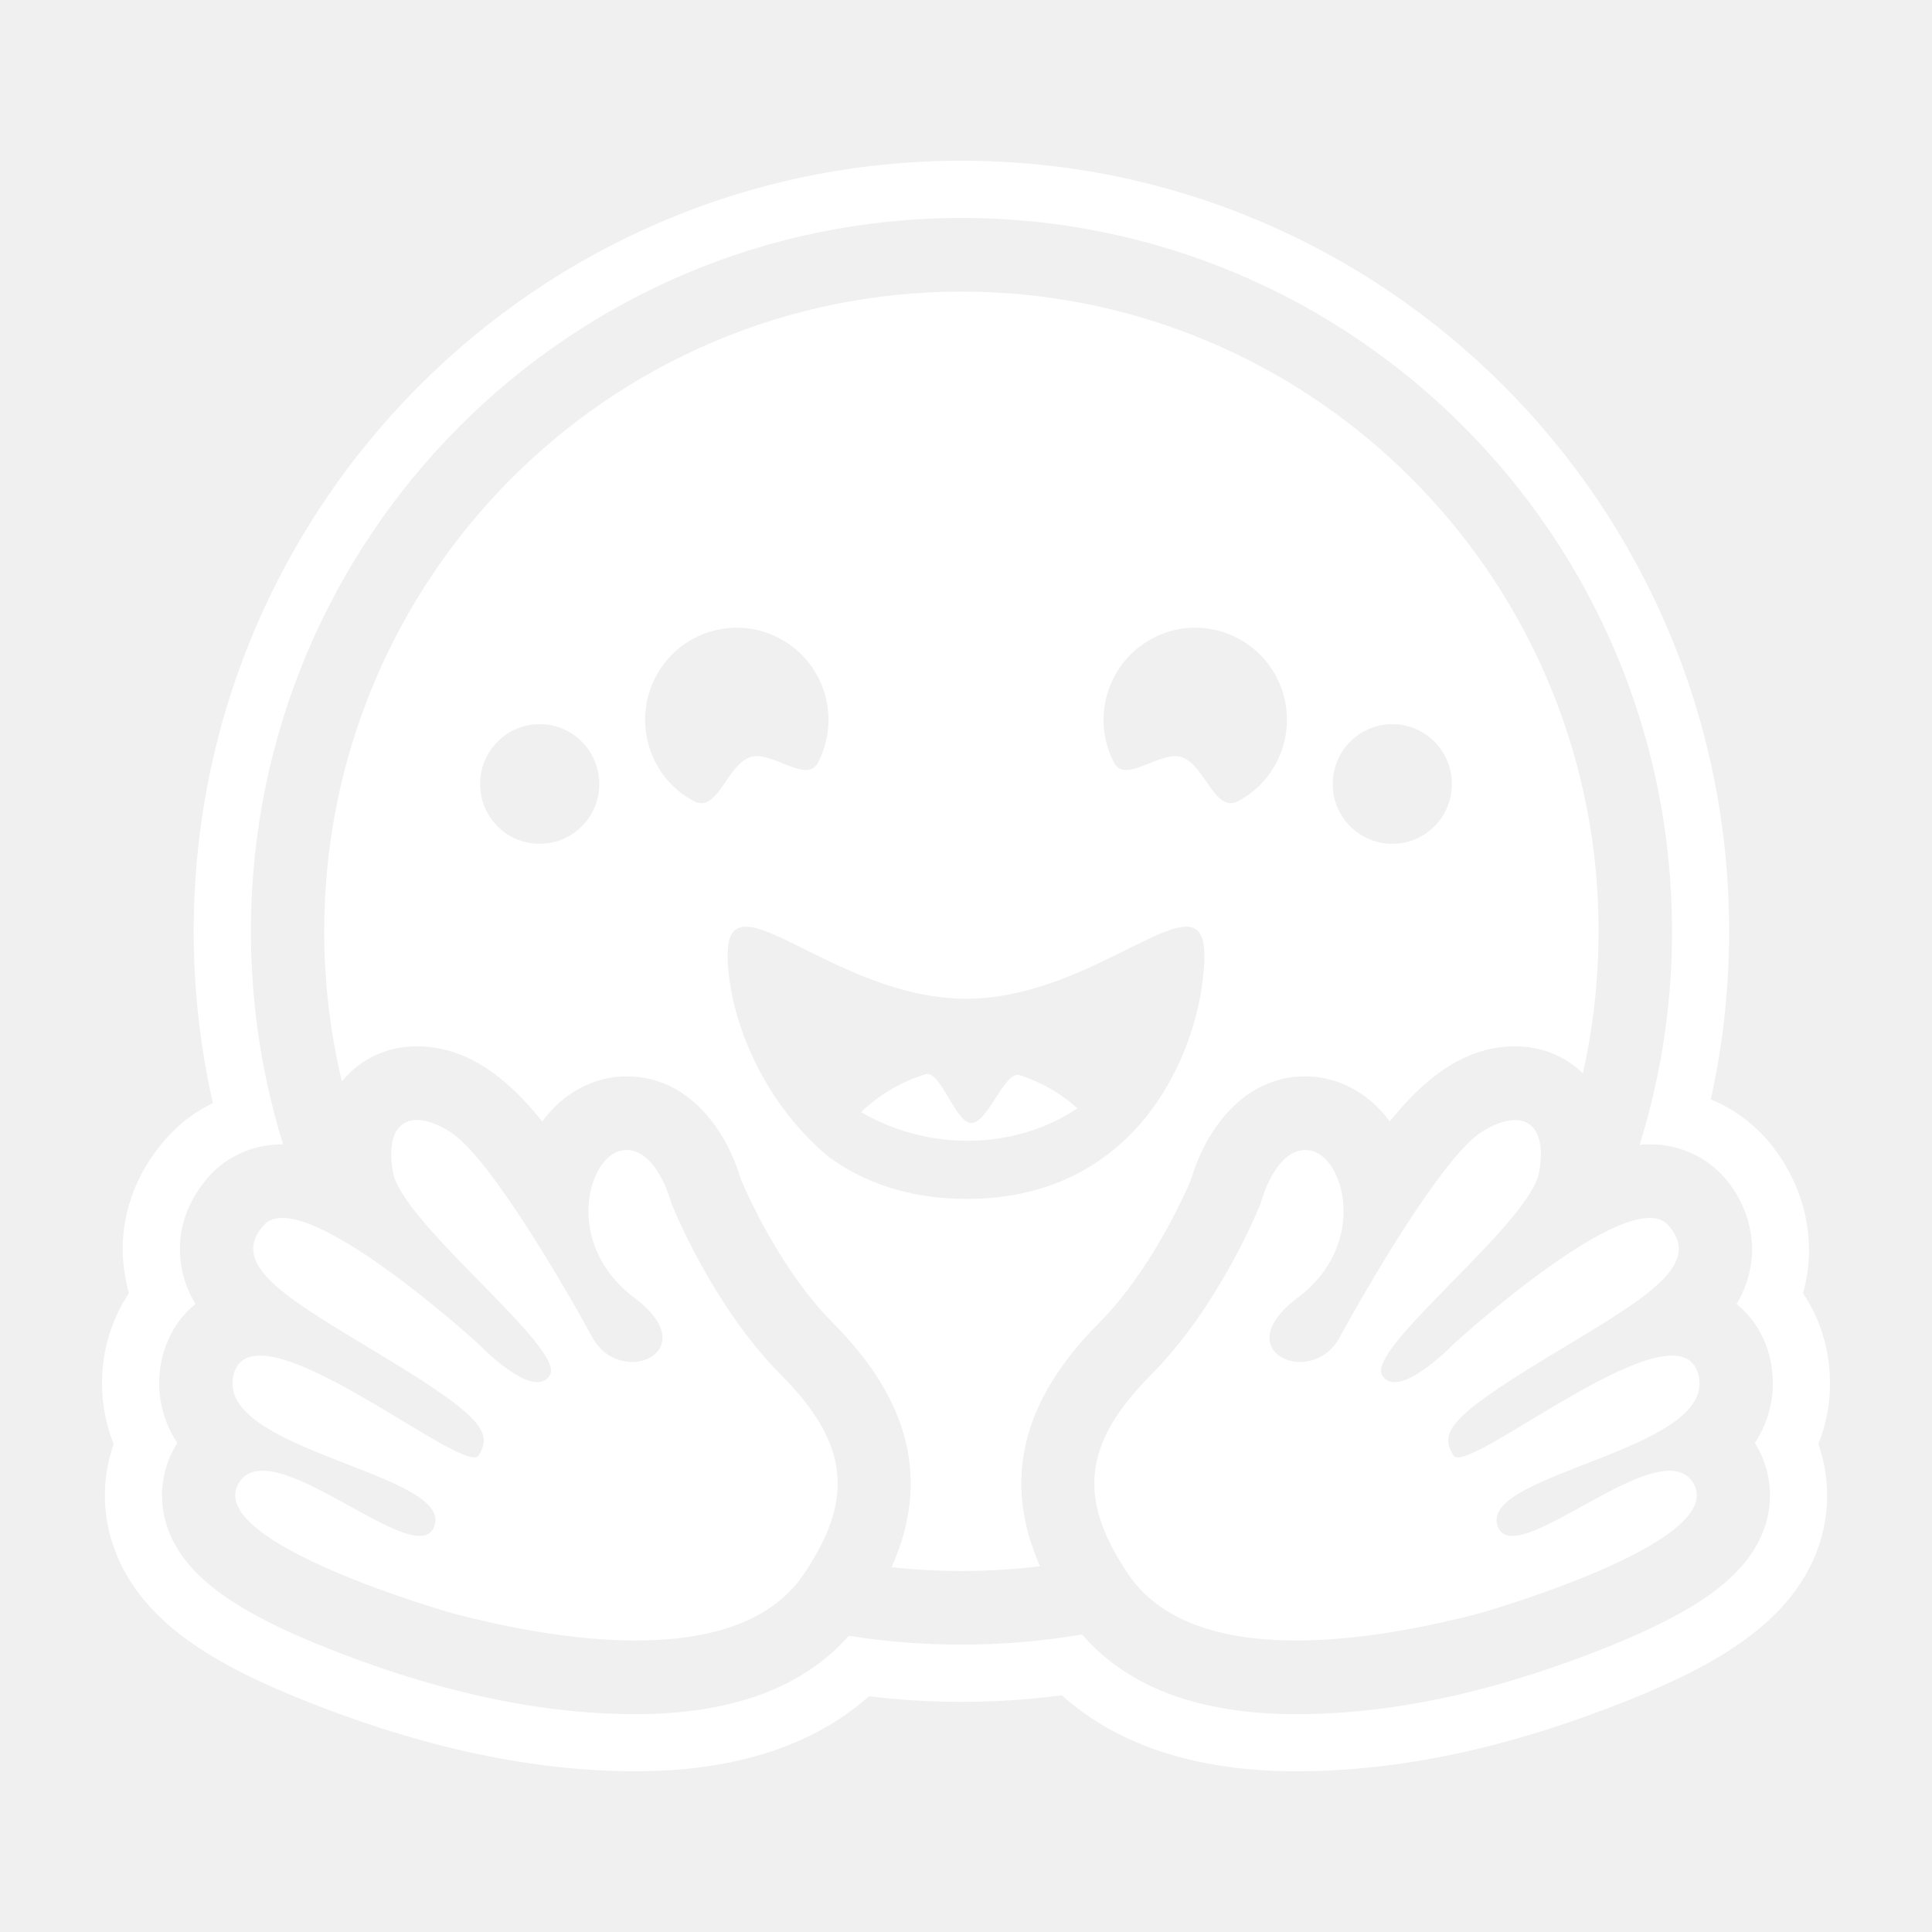
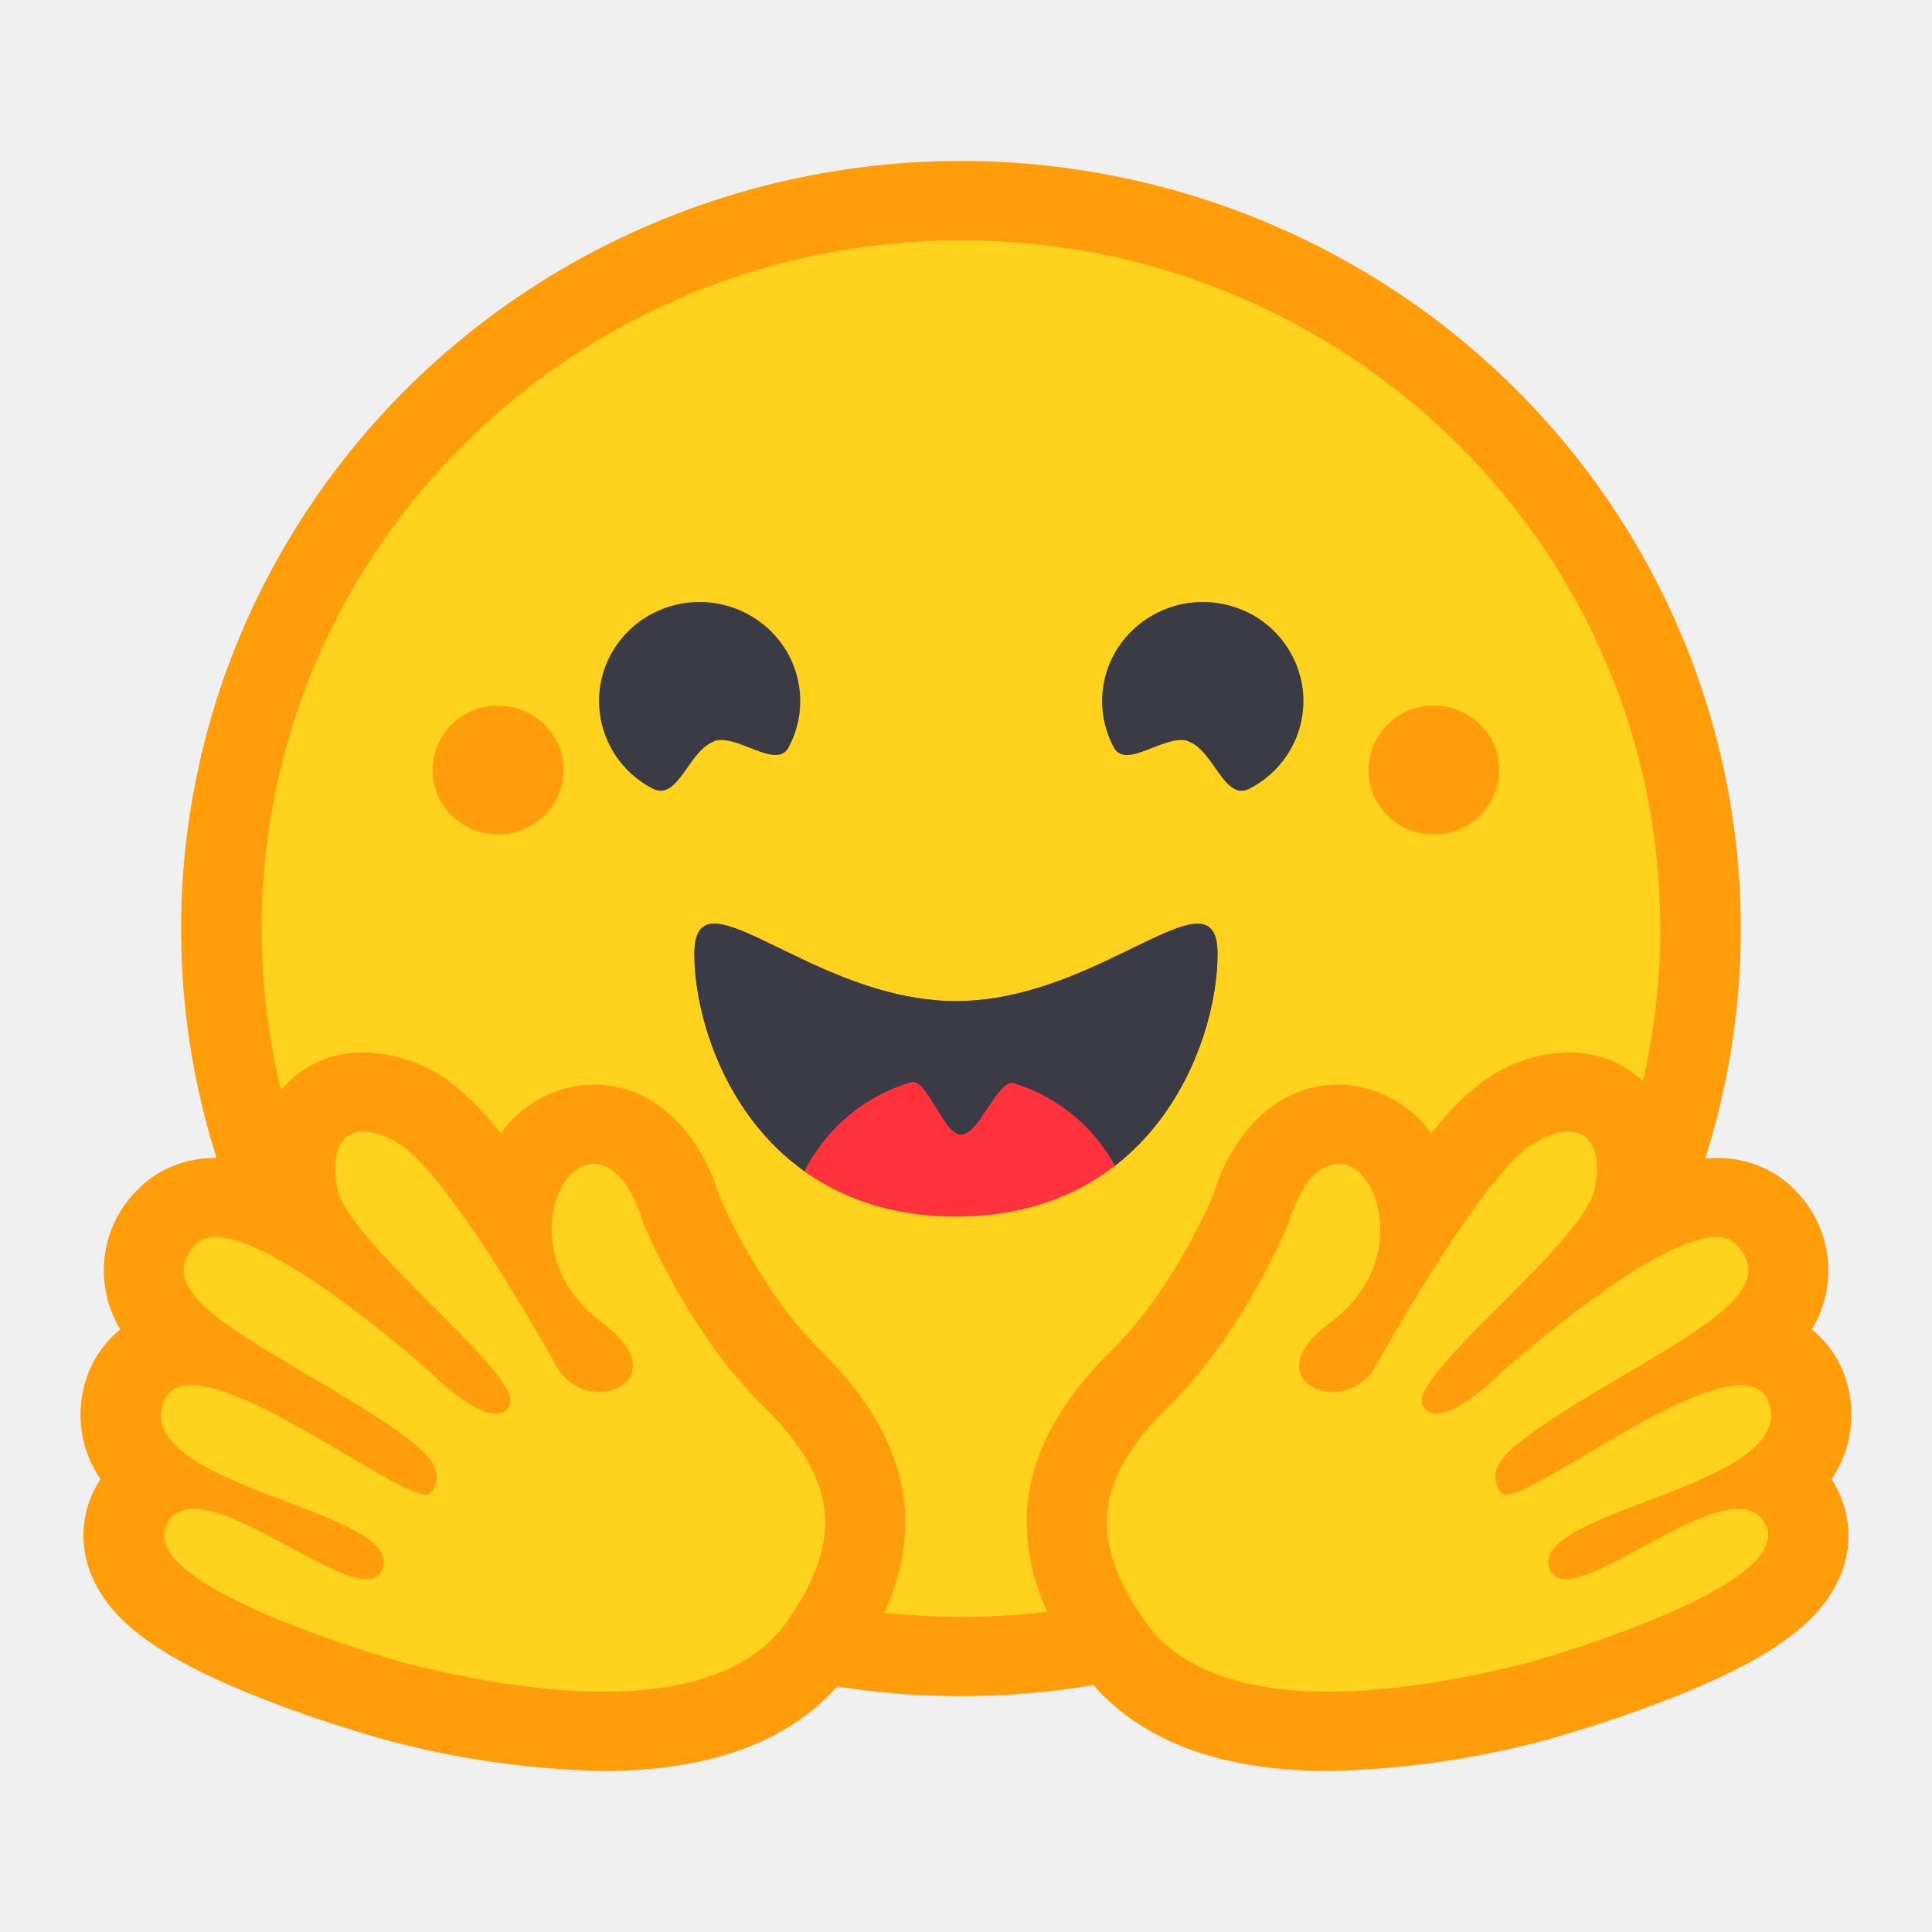
- <svg xmlns="http://www.w3.org/2000/svg" width="16" height="16" viewBox="0 0 16 16" fill="none">
-   <path fill-rule="evenodd" clip-rule="evenodd" d="M15.022 12.907C15.154 12.605 15.167 12.266 15.059 11.959C15.167 11.69 15.184 11.388 15.111 11.108C15.073 10.963 15.012 10.829 14.932 10.709C15.062 10.251 14.929 9.762 14.61 9.412C14.483 9.274 14.332 9.172 14.168 9.104C14.268 8.656 14.32 8.19 14.32 7.713C14.32 4.19 11.475 1.331 7.962 1.331C4.449 1.331 1.604 4.19 1.604 7.713C1.604 8.201 1.659 8.677 1.763 9.135C1.626 9.202 1.498 9.294 1.391 9.412C1.112 9.717 0.97 10.116 1.03 10.529C1.039 10.591 1.051 10.651 1.068 10.709C0.988 10.829 0.927 10.963 0.889 11.108C0.816 11.387 0.834 11.69 0.941 11.959C0.833 12.266 0.846 12.605 0.979 12.907C1.217 13.448 1.77 13.784 2.53 14.087C3.375 14.423 4.308 14.669 5.264 14.669C6.036 14.669 6.707 14.481 7.197 14.048C7.448 14.078 7.703 14.094 7.962 14.094C8.244 14.094 8.522 14.075 8.794 14.04C9.284 14.479 9.959 14.669 10.736 14.669C11.696 14.669 12.622 14.425 13.47 14.087C14.23 13.784 14.784 13.447 15.022 12.907ZM13.295 13.647C14.046 13.348 14.433 13.069 14.588 12.716C14.698 12.467 14.678 12.18 14.533 11.95C14.726 11.654 14.689 11.366 14.653 11.227C14.607 11.051 14.511 10.904 14.382 10.799C14.443 10.697 14.484 10.586 14.502 10.462C14.552 10.112 14.363 9.732 14.047 9.569C13.904 9.495 13.74 9.465 13.579 9.481C13.627 9.325 13.67 9.166 13.706 9.004C13.798 8.588 13.847 8.156 13.847 7.713C13.847 4.45 11.212 1.805 7.962 1.805C4.712 1.805 2.078 4.45 2.078 7.713C2.078 8.158 2.127 8.592 2.22 9.009C2.255 9.167 2.297 9.323 2.344 9.477C2.119 9.475 1.893 9.564 1.74 9.732C1.547 9.943 1.461 10.202 1.498 10.462C1.516 10.586 1.557 10.697 1.619 10.799C1.489 10.904 1.394 11.051 1.347 11.227C1.311 11.366 1.274 11.654 1.468 11.95C1.322 12.18 1.302 12.467 1.412 12.716C1.568 13.069 1.954 13.348 2.705 13.647C3.516 13.97 4.388 14.196 5.264 14.196C6.058 14.196 6.651 13.977 7.029 13.547C7.333 13.595 7.645 13.62 7.962 13.62C8.303 13.62 8.637 13.591 8.961 13.536C9.339 13.974 9.935 14.196 10.736 14.196C11.616 14.196 12.481 13.971 13.295 13.647Z" fill="white" />
-   <path d="M6.654 13.04C7.072 12.424 7.042 11.963 6.469 11.387C5.895 10.812 5.562 9.97 5.562 9.97C5.562 9.97 5.437 9.482 5.153 9.527C4.869 9.571 4.66 10.302 5.255 10.749C5.85 11.195 5.137 11.499 4.908 11.079C4.679 10.66 4.054 9.581 3.73 9.375C3.406 9.169 3.178 9.284 3.255 9.709C3.331 10.135 4.686 11.165 4.554 11.388C4.422 11.611 3.958 11.126 3.958 11.126C3.958 11.126 2.504 9.798 2.187 10.144C1.871 10.49 2.428 10.78 3.221 11.262C4.014 11.744 4.076 11.872 3.963 12.054C3.85 12.236 2.099 10.754 1.935 11.383C1.771 12.011 3.722 12.193 3.601 12.627C3.481 13.061 2.227 11.806 1.97 12.295C1.714 12.784 3.74 13.359 3.756 13.363C4.411 13.533 6.073 13.895 6.654 13.04Z" fill="white" />
-   <path d="M9.346 13.04C8.928 12.424 8.958 11.963 9.531 11.387C10.105 10.812 10.439 9.97 10.439 9.97C10.439 9.97 10.563 9.482 10.847 9.527C11.131 9.571 11.34 10.302 10.745 10.749C10.15 11.195 10.863 11.499 11.092 11.079C11.321 10.66 11.946 9.581 12.27 9.375C12.594 9.169 12.822 9.284 12.746 9.709C12.669 10.135 11.315 11.165 11.446 11.388C11.578 11.611 12.043 11.126 12.043 11.126C12.043 11.126 13.496 9.798 13.813 10.144C14.129 10.49 13.573 10.78 12.78 11.262C11.986 11.744 11.925 11.872 12.037 12.054C12.15 12.236 13.901 10.754 14.065 11.383C14.23 12.011 12.278 12.193 12.399 12.627C12.519 13.061 13.773 11.806 14.03 12.295C14.286 12.784 12.26 13.359 12.244 13.363C11.589 13.533 9.927 13.895 9.346 13.04Z" fill="white" />
-   <path d="M7.131 9.21C7.681 9.531 8.392 9.532 8.923 9.179C8.786 9.056 8.624 8.961 8.445 8.904C8.319 8.863 8.184 9.3 8.044 9.3C7.913 9.3 7.787 8.86 7.667 8.896C7.464 8.957 7.281 9.066 7.131 9.21Z" fill="white" />
-   <path fill-rule="evenodd" clip-rule="evenodd" d="M7.962 2.415C5.048 2.415 2.685 4.787 2.685 7.713C2.685 8.141 2.736 8.557 2.831 8.955C2.832 8.954 2.834 8.952 2.835 8.951C2.988 8.767 3.208 8.665 3.454 8.665C3.895 8.665 4.232 8.964 4.491 9.288C4.66 9.053 4.918 8.914 5.189 8.914C5.707 8.914 6.019 9.365 6.137 9.771C6.195 9.908 6.476 10.532 6.898 10.956C7.541 11.601 7.702 12.266 7.384 12.979C7.785 13.023 8.203 13.021 8.613 12.971C8.299 12.261 8.462 11.598 9.102 10.956C9.524 10.532 9.805 9.908 9.863 9.771C9.981 9.365 10.293 8.914 10.811 8.914C11.082 8.914 11.34 9.053 11.509 9.288C11.769 8.964 12.105 8.665 12.546 8.665C12.763 8.665 12.96 8.744 13.109 8.889C13.233 8.34 13.27 7.743 13.212 7.171C12.942 4.499 10.694 2.415 7.962 2.415ZM6.862 9.58C6.281 9.095 6.026 8.375 6.026 7.907C6.026 7.221 6.91 8.271 8 8.271C9.09 8.271 9.974 7.221 9.974 7.907C9.974 8.592 9.494 9.929 8.006 9.929C7.526 9.929 7.15 9.791 6.862 9.58ZM9.789 6.271C9.616 6.209 9.321 6.494 9.228 6.319C9.031 5.947 9.172 5.486 9.542 5.288C9.912 5.09 10.372 5.231 10.569 5.603C10.766 5.975 10.625 6.437 10.255 6.634C10.059 6.739 9.982 6.339 9.789 6.271ZM6.211 6.271C6.018 6.339 5.941 6.739 5.745 6.634C5.375 6.437 5.235 5.975 5.431 5.603C5.628 5.231 6.088 5.09 6.458 5.288C6.829 5.486 6.969 5.947 6.772 6.319C6.679 6.494 6.384 6.209 6.211 6.271ZM12.024 6.493C12.024 6.767 11.803 6.988 11.531 6.988C11.258 6.988 11.037 6.767 11.037 6.493C11.037 6.219 11.258 5.997 11.531 5.997C11.803 5.997 12.024 6.219 12.024 6.493ZM4.469 6.988C4.742 6.988 4.963 6.767 4.963 6.493C4.963 6.219 4.742 5.997 4.469 5.997C4.197 5.997 3.976 6.219 3.976 6.493C3.976 6.767 4.197 6.988 4.469 6.988Z" fill="white" />
+ <svg xmlns="http://www.w3.org/2000/svg" height="1em" style="flex:none;line-height:1" viewBox="0 0 24 24" width="1em">
+   <path d="M2.25 11.535c0-3.407 1.847-6.554 4.844-8.258a9.822 9.822 0 019.687 0c2.997 1.704 4.844 4.851 4.844 8.258 0 5.266-4.337 9.535-9.687 9.535S2.25 16.8 2.25 11.535z" fill="#FF9D0B" />
+   <path d="M11.938 20.086c4.797 0 8.687-3.829 8.687-8.551 0-4.722-3.89-8.55-8.687-8.55-4.798 0-8.688 3.828-8.688 8.55 0 4.722 3.89 8.55 8.688 8.55z" fill="#FFD21E" />
+   <path d="M11.875 15.113c2.457 0 3.25-2.156 3.25-3.263 0-.576-.393-.394-1.023-.089-.582.283-1.365.675-2.224.675-1.798 0-3.25-1.693-3.25-.586 0 1.107.79 3.263 3.25 3.263h-.003z" fill="#FF323D" />
+   <path d="M14.76 9.21c.32.108.445.753.767.585.447-.233.707-.708.659-1.204a1.235 1.235 0 00-.879-1.059 1.262 1.262 0 00-1.33.394c-.322.384-.377.92-.14 1.36.153.283.638-.177.925-.079l-.002.003zm-5.887 0c-.32.108-.448.753-.768.585a1.226 1.226 0 01-.658-1.204c.048-.495.395-.913.878-1.059a1.262 1.262 0 011.33.394c.322.384.377.92.14 1.36-.152.283-.64-.177-.925-.079l.003.003zm1.12 5.34a2.166 2.166 0 011.325-1.106c.07-.02.144.06.219.171l.192.306c.069.1.139.175.209.175.074 0 .15-.074.223-.172l.205-.302c.08-.11.157-.188.234-.165.537.168.986.536 1.25 1.026.932-.724 1.275-1.905 1.275-2.633 0-.508-.306-.426-.81-.19l-.616.296c-.52.24-1.148.48-1.824.48-.676 0-1.302-.24-1.823-.48l-.589-.283c-.52-.248-.838-.342-.838.177 0 .703.32 1.831 1.187 2.56l.18.14z" fill="#3A3B45" />
+   <path d="M17.812 10.366a.806.806 0 00.813-.8c0-.441-.364-.8-.813-.8a.806.806 0 00-.812.8c0 .442.364.8.812.8zm-11.624 0a.806.806 0 00.812-.8c0-.441-.364-.8-.812-.8a.806.806 0 00-.813.8c0 .442.364.8.813.8zM4.515 13.073c-.405 0-.765.162-1.017.46a1.455 1.455 0 00-.333.925 1.801 1.801 0 00-.485-.074c-.387 0-.737.146-.985.409a1.41 1.41 0 00-.2 1.722 1.302 1.302 0 00-.447.694c-.06.222-.12.69.2 1.166a1.267 1.267 0 00-.093 1.236c.238.533.81.958 1.89 1.405l.24.096c.768.3 1.473.492 1.478.494.89.243 1.808.375 2.732.394 1.465 0 2.513-.443 3.115-1.314.93-1.342.842-2.575-.274-3.763l-.151-.154c-.692-.684-1.155-1.69-1.25-1.912-.195-.655-.71-1.383-1.562-1.383-.46.007-.889.233-1.15.605-.25-.31-.495-.553-.715-.694a1.87 1.87 0 00-.993-.312zm14.97 0c.405 0 .767.162 1.017.46.216.262.333.588.333.925.158-.047.322-.071.487-.074.388 0 .738.146.985.409a1.41 1.41 0 01.2 1.722c.22.178.377.422.445.694.06.222.12.69-.2 1.166.244.37.279.836.093 1.236-.238.533-.81.958-1.889 1.405l-.239.096c-.77.3-1.475.492-1.48.494-.89.243-1.808.375-2.732.394-1.465 0-2.513-.443-3.115-1.314-.93-1.342-.842-2.575.274-3.763l.151-.154c.695-.684 1.157-1.69 1.252-1.912.195-.655.708-1.383 1.56-1.383.46.007.889.233 1.15.605.25-.31.495-.553.718-.694.244-.162.523-.265.814-.3l.176-.012z" fill="#FF9D0B" />
+   <path d="M9.785 20.132c.688-.994.638-1.74-.305-2.667-.945-.928-1.495-2.288-1.495-2.288s-.205-.788-.672-.714c-.468.074-.81 1.25.17 1.971.977.721-.195 1.21-.573.534-.375-.677-1.405-2.416-1.94-2.751-.532-.332-.907-.148-.782.541.125.687 2.357 2.35 2.14 2.707-.218.362-.983-.42-.983-.42S2.953 14.9 2.43 15.46c-.52.558.398 1.026 1.7 1.803 1.308.778 1.41.985 1.225 1.28-.187.295-3.07-2.1-3.34-1.083-.27 1.011 2.943 1.304 2.745 2.006-.2.7-2.265-1.324-2.685-.537-.425.79 2.913 1.718 2.94 1.725 1.075.276 3.813.859 4.77-.522zm4.432 0c-.687-.994-.64-1.74.305-2.667.943-.928 1.493-2.288 1.493-2.288s.205-.788.675-.714c.465.074.807 1.25-.17 1.971-.98.721.195 1.21.57.534.377-.677 1.407-2.416 1.94-2.751.532-.332.91-.148.782.541-.125.687-2.355 2.35-2.137 2.707.215.362.98-.42.98-.42S21.05 14.9 21.57 15.46c.52.558-.395 1.026-1.7 1.803-1.308.778-1.408.985-1.225 1.28.187.295 3.07-2.1 3.34-1.083.27 1.011-2.94 1.304-2.743 2.006.2.7 2.263-1.324 2.685-.537.423.79-2.912 1.718-2.94 1.725-1.077.276-3.815.859-4.77-.522z" fill="#FFD21E" />
</svg>
